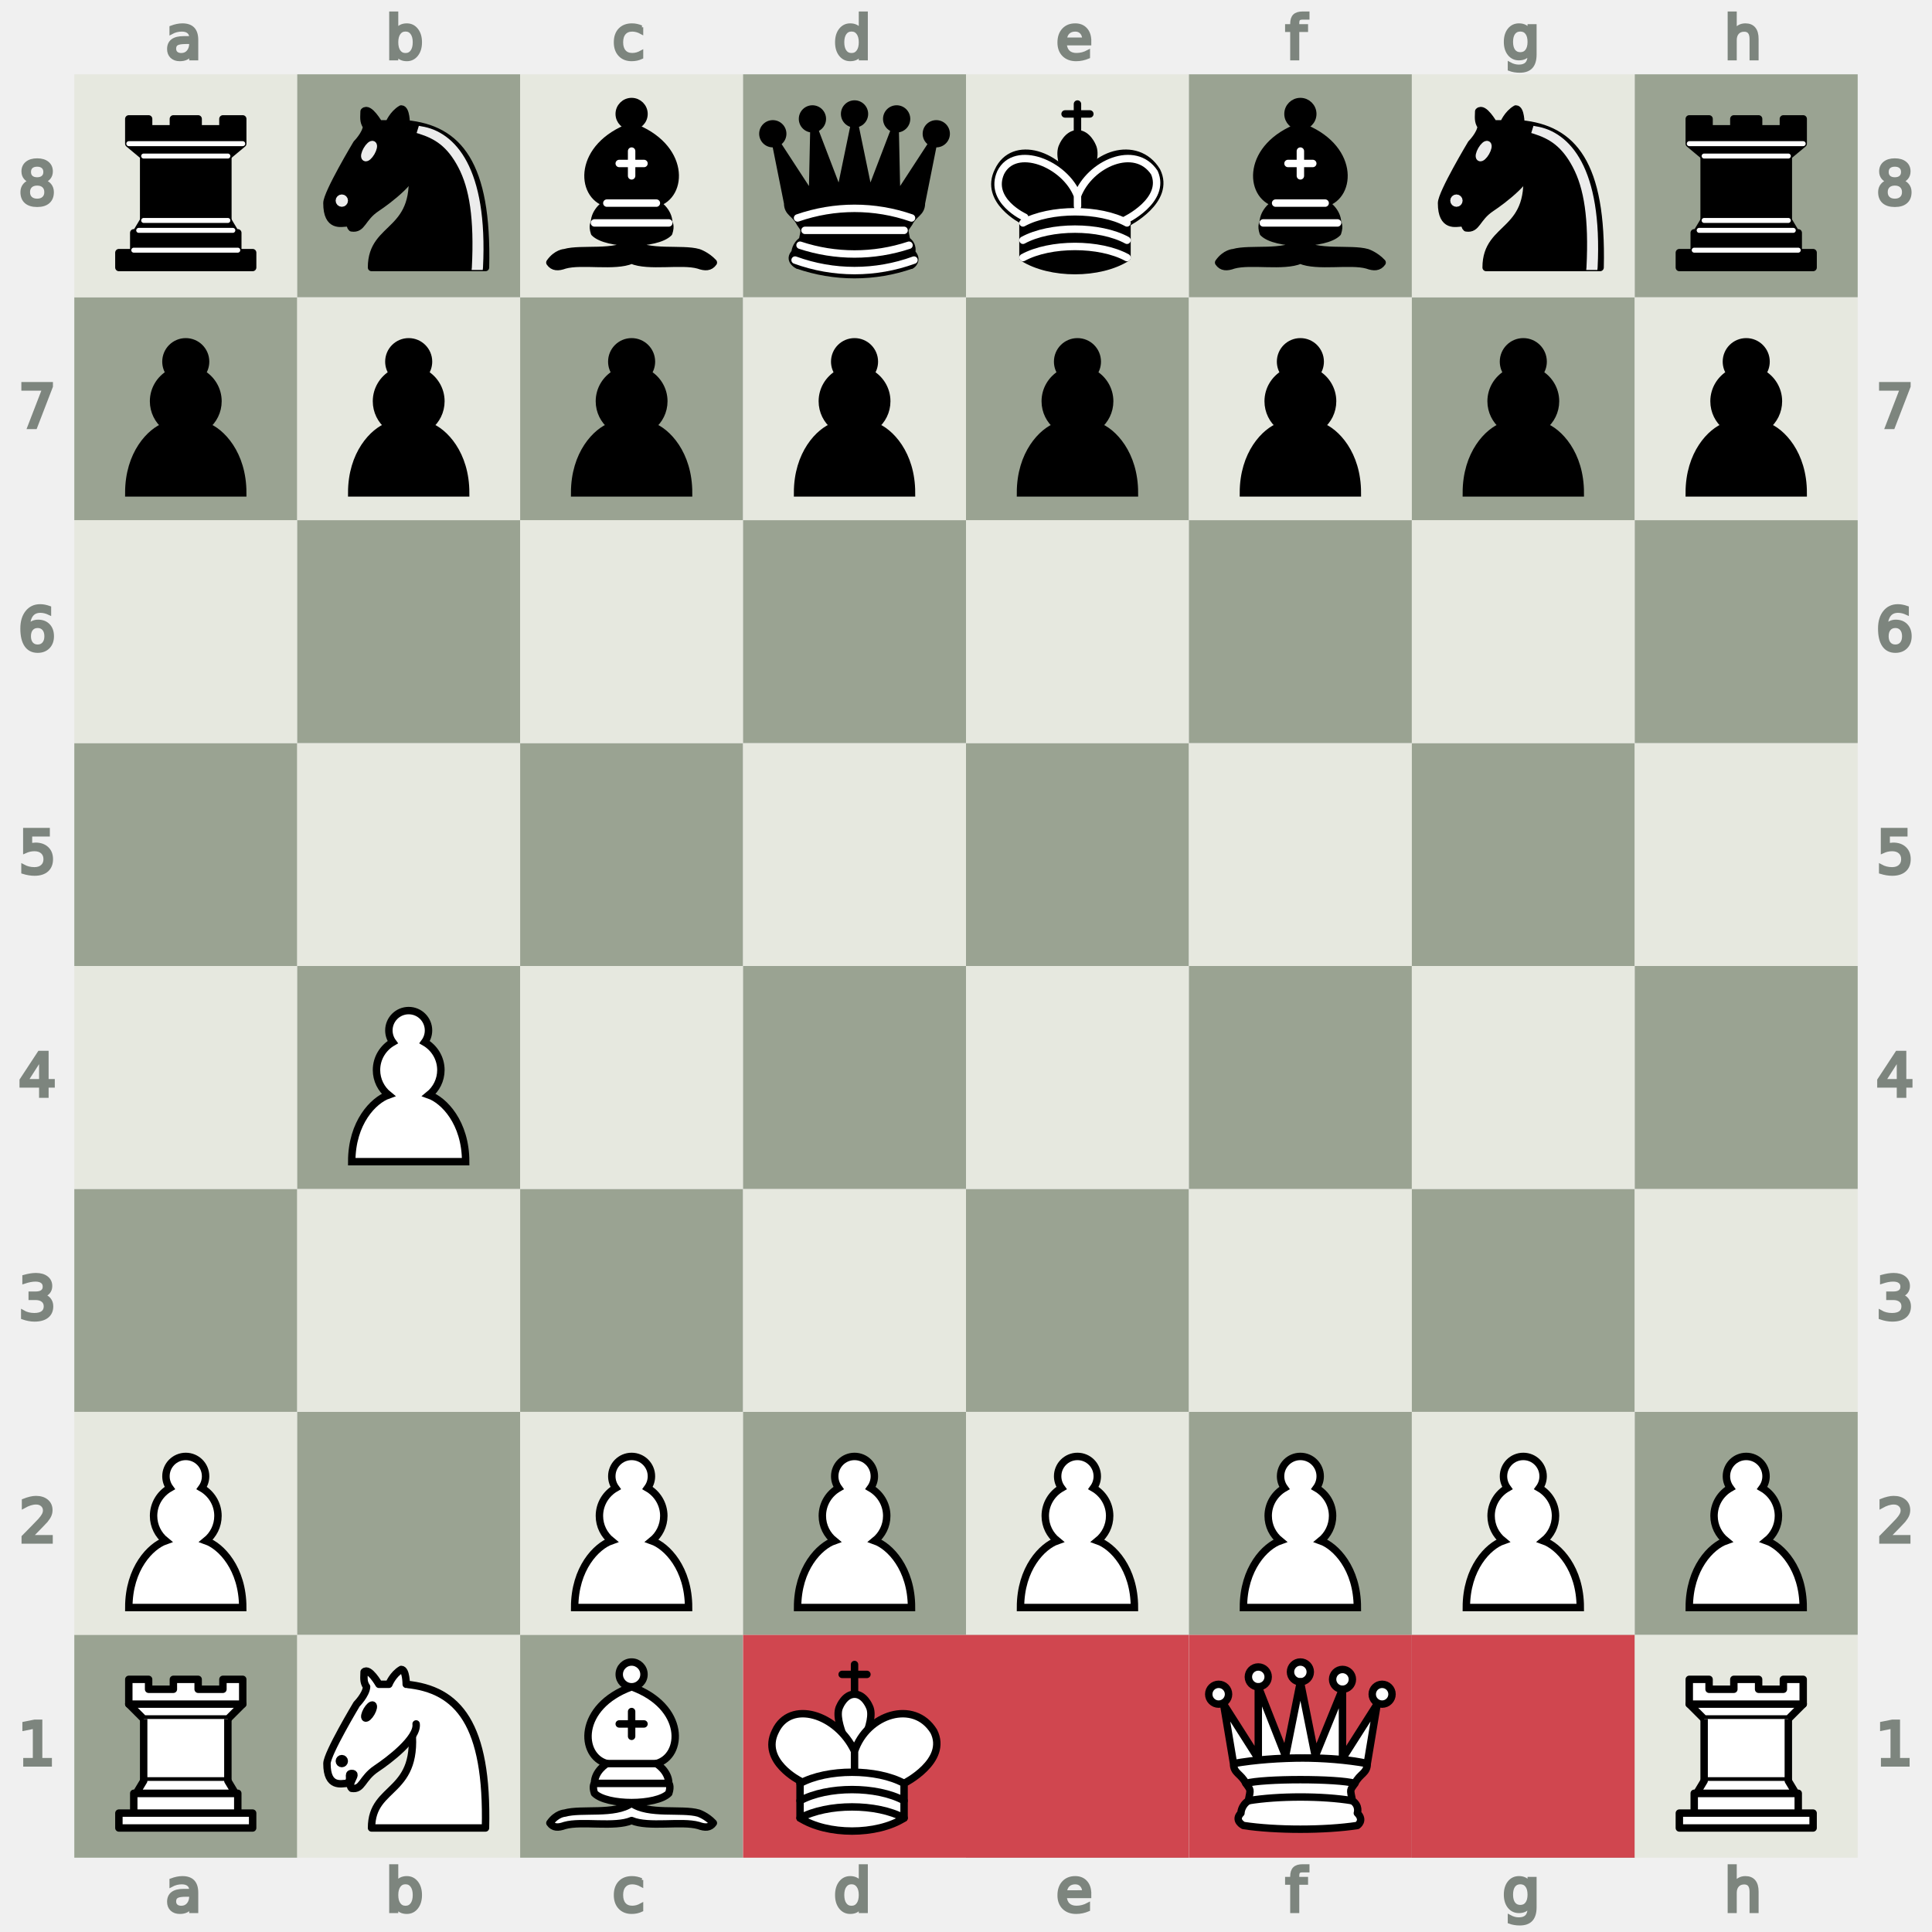
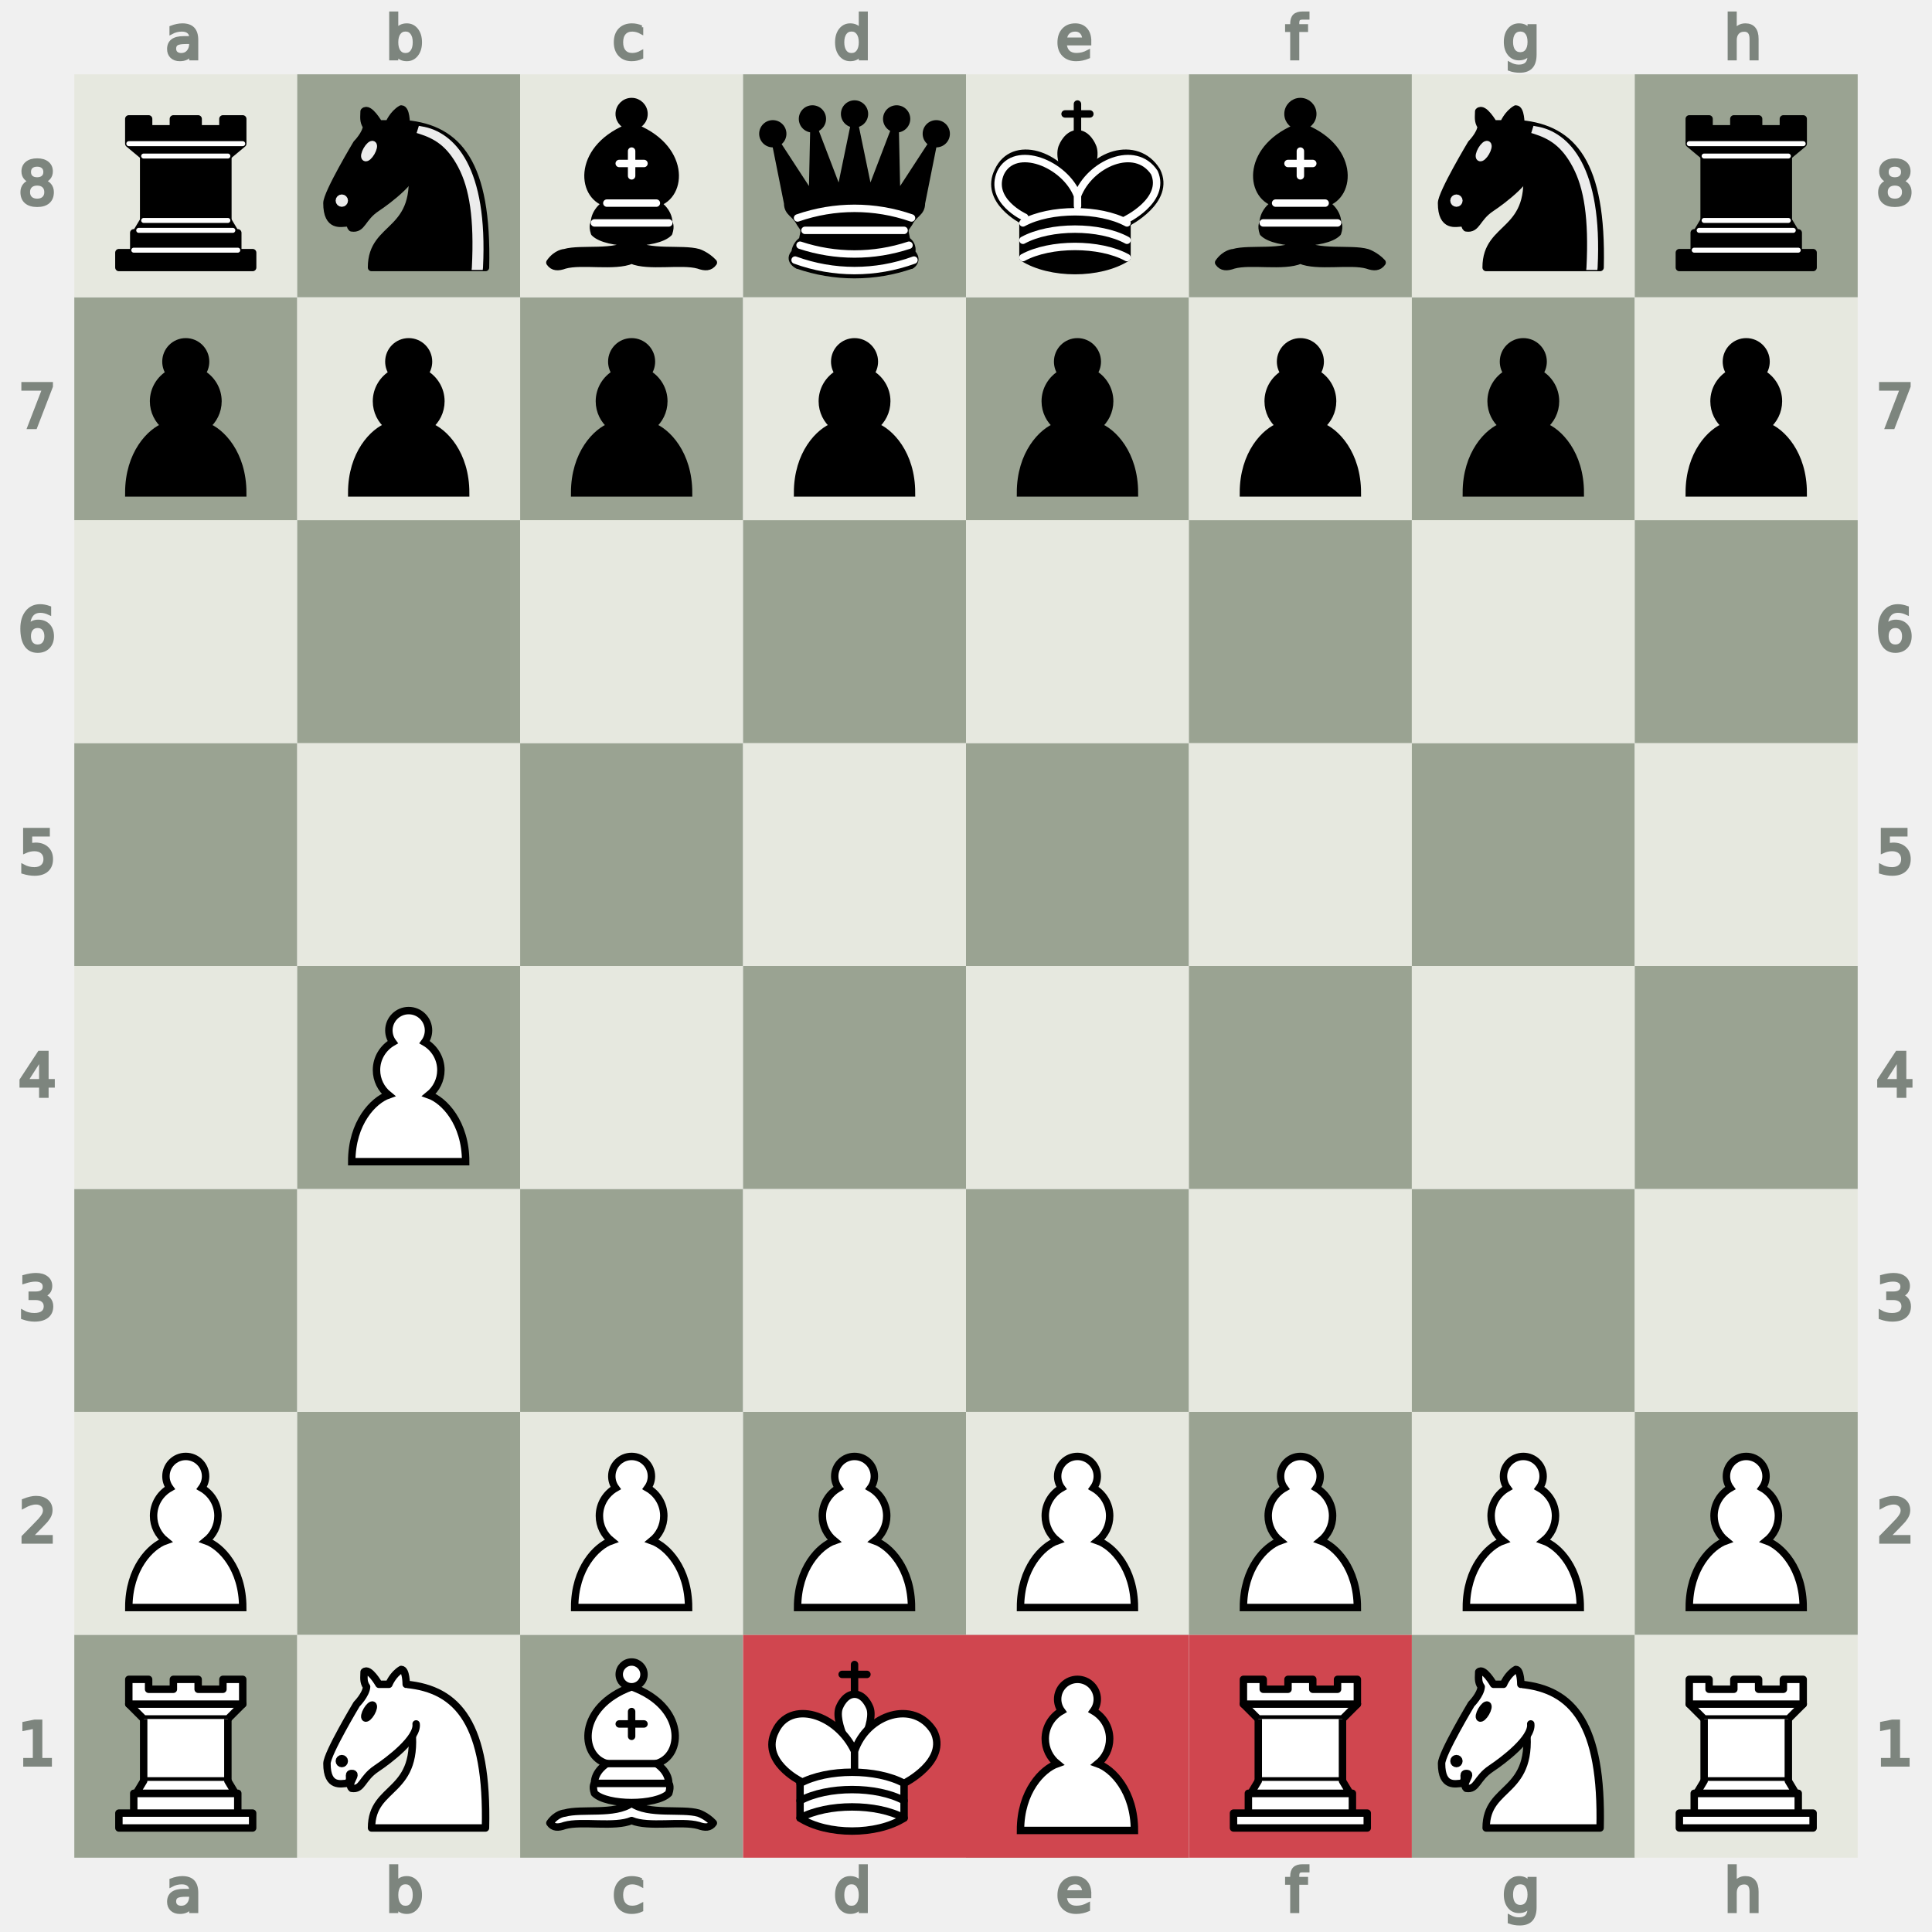
<svg xmlns="http://www.w3.org/2000/svg" xmlns:xlink="http://www.w3.org/1999/xlink" viewBox="0 0 390 390" width="360" height="360">
  <defs>
    <g id="white-pawn" class="white pawn">
      <path d="M22.5 9c-2.21 0-4 1.79-4 4 0 .89.29 1.71.78 2.38C17.33 16.5 16 18.59 16 21c0 2.03.94 3.84 2.41 5.03-3 1.06-7.41 5.55-7.41 13.47h23c0-7.92-4.41-12.41-7.41-13.47 1.47-1.19 2.41-3 2.41-5.03 0-2.41-1.33-4.5-3.28-5.62.49-.67.78-1.49.78-2.38 0-2.21-1.79-4-4-4z" fill="#fff" stroke="#000" stroke-width="1.5" stroke-linecap="round" />
    </g>
    <g id="white-knight" class="white knight" fill="none" fill-rule="evenodd" stroke="#000" stroke-width="1.5" stroke-linecap="round" stroke-linejoin="round">
      <path d="M 22,10 C 32.5,11 38.5,18 38,39 L 15,39 C 15,30 25,32.5 23,18" style="fill:#ffffff; stroke:#000000;" />
      <path d="M 24,18 C 24.38,20.91 18.45,25.37 16,27 C 13,29 13.18,31.34 11,31 C 9.958,30.06 12.41,27.96 11,28 C 10,28 11.19,29.23 10,30 C 9,30 5.997,31 6,26 C 6,24 12,14 12,14 C 12,14 13.89,12.1 14,10.5 C 13.27,9.506 13.5,8.5 13.5,7.5 C 14.5,6.5 16.5,10 16.5,10 L 18.5,10 C 18.5,10 19.28,8.008 21,7 C 22,7 22,10 22,10" style="fill:#ffffff; stroke:#000000;" />
      <path d="M 9.5 25.5 A 0.5 0.5 0 1 1 8.5,25.5 A 0.5 0.5 0 1 1 9.5 25.5 z" style="fill:#000000; stroke:#000000;" />
      <path d="M 15 15.5 A 0.5 1.5 0 1 1 14,15.5 A 0.5 1.5 0 1 1 15 15.5 z" transform="matrix(0.866,0.5,-0.5,0.866,9.693,-5.173)" style="fill:#000000; stroke:#000000;" />
    </g>
    <g id="white-bishop" class="white bishop" fill="none" fill-rule="evenodd" stroke="#000" stroke-width="1.5" stroke-linecap="round" stroke-linejoin="round">
      <g fill="#fff" stroke-linecap="butt">
        <path d="M9 36c3.39-.97 10.11.43 13.5-2 3.39 2.43 10.11 1.03 13.5 2 0 0 1.65.54 3 2-.68.97-1.65.99-3 .5-3.39-.97-10.11.46-13.5-1-3.39 1.46-10.11.03-13.5 1-1.354.49-2.323.47-3-.5 1.354-1.94 3-2 3-2zM15 32c2.5 2.5 12.5 2.5 15 0 .5-1.5 0-2 0-2 0-2.5-2.5-4-2.5-4 5.5-1.5 6-11.5-5-15.5-11 4-10.5 14-5 15.5 0 0-2.5 1.5-2.5 4 0 0-.5.5 0 2zM25 8a2.5 2.5 0 1 1-5 0 2.5 2.5 0 1 1 5 0z" />
      </g>
      <path d="M17.5 26h10M15 30h15m-7.5-14.5v5M20 18h5" stroke-linejoin="miter" />
    </g>
    <g id="white-rook" class="white rook" fill="#fff" fill-rule="evenodd" stroke="#000" stroke-width="1.5" stroke-linecap="round" stroke-linejoin="round">
      <path d="M9 39h27v-3H9v3zM12 36v-4h21v4H12zM11 14V9h4v2h5V9h5v2h5V9h4v5" stroke-linecap="butt" />
      <path d="M34 14l-3 3H14l-3-3" />
      <path d="M31 17v12.5H14V17" stroke-linecap="butt" stroke-linejoin="miter" />
      <path d="M31 29.5l1.5 2.5h-20l1.5-2.5" />
      <path d="M11 14h23" fill="none" stroke-linejoin="miter" />
-     </g>
-     <g id="white-queen" class="white queen" fill="#fff" fill-rule="evenodd" stroke="#000" stroke-width="1.5" stroke-linecap="round" stroke-linejoin="round">
-       <path d="M8 12a2 2 0 1 1-4 0 2 2 0 1 1 4 0zM24.5 7.5a2 2 0 1 1-4 0 2 2 0 1 1 4 0zM41 12a2 2 0 1 1-4 0 2 2 0 1 1 4 0zM16 8.5a2 2 0 1 1-4 0 2 2 0 1 1 4 0zM33 9a2 2 0 1 1-4 0 2 2 0 1 1 4 0z" />
-       <path d="M9 26c8.5-1.5 21-1.5 27 0l2-12-7 11V11l-5.5 13.5-3-15-3 15-5.5-14V25L7 14l2 12zM9 26c0 2 1.5 2 2.5 4 1 1.5 1 1 .5 3.5-1.5 1-1.5 2.5-1.5 2.5-1.5 1.5.5 2.5.5 2.5 6.5 1 16.5 1 23 0 0 0 1.5-1 0-2.5 0 0 .5-1.5-1-2.5-.5-2.5-.5-2 .5-3.5 1-2 2.5-2 2.5-4-8.5-1.5-18.5-1.5-27 0z" stroke-linecap="butt" />
-       <path d="M11.5 30c3.5-1 18.5-1 22 0M12 33.5c6-1 15-1 21 0" fill="none" />
    </g>
    <g id="white-king" class="white king" fill="none" fill-rule="evenodd" stroke="#000" stroke-width="1.5" stroke-linecap="round" stroke-linejoin="round">
      <path d="M22.5 11.63V6M20 8h5" stroke-linejoin="miter" />
      <path d="M22.5 25s4.5-7.5 3-10.5c0 0-1-2.5-3-2.5s-3 2.5-3 2.5c-1.5 3 3 10.5 3 10.5" fill="#fff" stroke-linecap="butt" stroke-linejoin="miter" />
      <path d="M11.5 37c5.5 3.5 15.5 3.5 21 0v-7s9-4.5 6-10.5c-4-6.5-13.5-3.5-16 4V27v-3.5c-3.5-7.5-13-10.5-16-4-3 6 5 10 5 10V37z" fill="#fff" />
      <path d="M11.5 30c5.5-3 15.5-3 21 0m-21 3.5c5.5-3 15.5-3 21 0m-21 3.5c5.5-3 15.5-3 21 0" />
    </g>
    <g id="black-pawn" class="black pawn">
      <path d="M22.5 9c-2.21 0-4 1.79-4 4 0 .89.29 1.71.78 2.38C17.33 16.5 16 18.59 16 21c0 2.03.94 3.84 2.41 5.03-3 1.06-7.41 5.55-7.41 13.47h23c0-7.92-4.41-12.41-7.41-13.47 1.47-1.19 2.41-3 2.41-5.03 0-2.41-1.33-4.5-3.28-5.62.49-.67.78-1.49.78-2.38 0-2.21-1.79-4-4-4z" fill="#000" stroke="#000" stroke-width="1.5" stroke-linecap="round" />
    </g>
    <g id="black-knight" class="black knight" fill="none" fill-rule="evenodd" stroke="#000" stroke-width="1.5" stroke-linecap="round" stroke-linejoin="round">
      <path d="M 22,10 C 32.5,11 38.5,18 38,39 L 15,39 C 15,30 25,32.5 23,18" style="fill:#000000; stroke:#000000;" />
      <path d="M 24,18 C 24.38,20.91 18.45,25.37 16,27 C 13,29 13.18,31.34 11,31 C 9.958,30.06 12.41,27.96 11,28 C 10,28 11.19,29.23 10,30 C 9,30 5.997,31 6,26 C 6,24 12,14 12,14 C 12,14 13.89,12.1 14,10.5 C 13.27,9.506 13.5,8.5 13.5,7.5 C 14.5,6.5 16.5,10 16.5,10 L 18.5,10 C 18.5,10 19.28,8.008 21,7 C 22,7 22,10 22,10" style="fill:#000000; stroke:#000000;" />
      <path d="M 9.5 25.5 A 0.5 0.5 0 1 1 8.5,25.5 A 0.5 0.5 0 1 1 9.5 25.5 z" style="fill:#ececec; stroke:#ececec;" />
      <path d="M 15 15.5 A 0.5 1.5 0 1 1 14,15.5 A 0.5 1.5 0 1 1 15 15.5 z" transform="matrix(0.866,0.5,-0.5,0.866,9.693,-5.173)" style="fill:#ececec; stroke:#ececec;" />
      <path d="M 24.55,10.4 L 24.1,11.85 L 24.6,12 C 27.75,13 30.25,14.49 32.5,18.75 C 34.75,23.01 35.75,29.06 35.25,39 L 35.2,39.5 L 37.45,39.5 L 37.5,39 C 38,28.94 36.62,22.15 34.25,17.66 C 31.88,13.17 28.46,11.02 25.06,10.5 L 24.55,10.4 z " style="fill:#ececec; stroke:none;" />
    </g>
    <g id="black-bishop" class="black bishop" fill="none" fill-rule="evenodd" stroke="#000" stroke-width="1.5" stroke-linecap="round" stroke-linejoin="round">
      <path d="M9 36c3.39-.97 10.11.43 13.5-2 3.39 2.43 10.11 1.03 13.5 2 0 0 1.65.54 3 2-.68.97-1.65.99-3 .5-3.39-.97-10.11.46-13.5-1-3.39 1.46-10.11.03-13.5 1-1.354.49-2.323.47-3-.5 1.354-1.94 3-2 3-2zm6-4c2.5 2.5 12.5 2.5 15 0 .5-1.5 0-2 0-2 0-2.5-2.5-4-2.5-4 5.5-1.5 6-11.5-5-15.5-11 4-10.5 14-5 15.5 0 0-2.5 1.5-2.5 4 0 0-.5.5 0 2zM25 8a2.5 2.5 0 1 1-5 0 2.5 2.5 0 1 1 5 0z" fill="#000" stroke-linecap="butt" />
      <path d="M17.5 26h10M15 30h15m-7.5-14.5v5M20 18h5" stroke="#fff" stroke-linejoin="miter" />
    </g>
    <g id="black-rook" class="black rook" fill="#000" fill-rule="evenodd" stroke="#000" stroke-width="1.5" stroke-linecap="round" stroke-linejoin="round">
      <path d="M9 39h27v-3H9v3zM12.5 32l1.5-2.5h17l1.5 2.5h-20zM12 36v-4h21v4H12z" stroke-linecap="butt" />
      <path d="M14 29.5v-13h17v13H14z" stroke-linecap="butt" stroke-linejoin="miter" />
      <path d="M14 16.5L11 14h23l-3 2.5H14zM11 14V9h4v2h5V9h5v2h5V9h4v5H11z" stroke-linecap="butt" />
      <path d="M12 35.5h21M13 31.5h19M14 29.5h17M14 16.5h17M11 14h23" fill="none" stroke="#fff" stroke-width="1" stroke-linejoin="miter" />
    </g>
    <g id="black-queen" class="black queen" fill="#000" fill-rule="evenodd" stroke="#000" stroke-width="1.5" stroke-linecap="round" stroke-linejoin="round">
      <g fill="#000" stroke="none">
        <circle cx="6" cy="12" r="2.75" />
        <circle cx="14" cy="9" r="2.75" />
        <circle cx="22.5" cy="8" r="2.75" />
        <circle cx="31" cy="9" r="2.75" />
        <circle cx="39" cy="12" r="2.75" />
      </g>
      <path d="M9 26c8.5-1.5 21-1.5 27 0l2.5-12.5L31 25l-.3-14.1-5.2 13.6-3-14.5-3 14.5-5.2-13.6L14 25 6.5 13.5 9 26zM9 26c0 2 1.5 2 2.5 4 1 1.5 1 1 .5 3.5-1.5 1-1.5 2.5-1.5 2.5-1.5 1.5.5 2.5.5 2.5 6.5 1 16.5 1 23 0 0 0 1.5-1 0-2.5 0 0 .5-1.5-1-2.5-.5-2.5-.5-2 .5-3.5 1-2 2.5-2 2.5-4-8.5-1.5-18.5-1.5-27 0z" stroke-linecap="butt" />
      <path d="M11 38.5a35 35 1 0 0 23 0" fill="none" stroke-linecap="butt" />
      <path d="M11 29a35 35 1 0 1 23 0M12.5 31.5h20M11.5 34.5a35 35 1 0 0 22 0M10.5 37.5a35 35 1 0 0 24 0" fill="none" stroke="#fff" />
    </g>
    <g id="black-king" class="black king" fill="none" fill-rule="evenodd" stroke="#000" stroke-width="1.5" stroke-linecap="round" stroke-linejoin="round">
      <path d="M22.5 11.63V6" stroke-linejoin="miter" />
      <path d="M22.5 25s4.5-7.5 3-10.5c0 0-1-2.5-3-2.5s-3 2.5-3 2.5c-1.5 3 3 10.5 3 10.5" fill="#000" stroke-linecap="butt" stroke-linejoin="miter" />
      <path d="M11.5 37c5.5 3.5 15.5 3.5 21 0v-7s9-4.5 6-10.5c-4-6.5-13.5-3.5-16 4V27v-3.5c-3.5-7.5-13-10.5-16-4-3 6 5 10 5 10V37z" fill="#000" />
      <path d="M20 8h5" stroke-linejoin="miter" />
      <path d="M32 29.5s8.5-4 6.03-9.65C34.15 14 25 18 22.5 24.5l.01 2.1-.01-2.1C20 18 9.906 14 6.997 19.85c-2.497 5.65 4.853 9 4.853 9M11.5 30c5.5-3 15.5-3 21 0m-21 3.5c5.5-3 15.5-3 21 0m-21 3.5c5.5-3 15.5-3 21 0" stroke="#fff" />
    </g>
  </defs>
  <rect x="7.5" y="7.5" width="375" height="375" fill="none" stroke="none" stroke-width="15" />
  <g transform="translate(20, 1) scale(0.75, 0.75)" fill="#7d857e" stroke="#7d857e">
    <path d="M23.328 10.016q-1.742 0-2.414.398-.672.398-.672 1.36 0 .765.5 1.218.508.445 1.375.445 1.196 0 1.914-.843.727-.852.727-2.258v-.32zm2.867-.594v4.992h-1.437v-1.328q-.492.797-1.227 1.18-.734.375-1.797.375-1.343 0-2.14-.75-.79-.758-.79-2.024 0-1.476.985-2.226.992-.75 2.953-.75h2.016V8.75q0-.992-.656-1.531-.649-.547-1.829-.547-.75 0-1.46.18-.711.18-1.368.539V6.062q.79-.304 1.532-.453.742-.156 1.445-.156 1.898 0 2.836.984.937.985.937 2.985z" />
  </g>
  <g transform="translate(20, 375) scale(0.75, 0.75)" fill="#7d857e" stroke="#7d857e">
    <path d="M23.328 10.016q-1.742 0-2.414.398-.672.398-.672 1.36 0 .765.5 1.218.508.445 1.375.445 1.196 0 1.914-.843.727-.852.727-2.258v-.32zm2.867-.594v4.992h-1.437v-1.328q-.492.797-1.227 1.18-.734.375-1.797.375-1.343 0-2.14-.75-.79-.758-.79-2.024 0-1.476.985-2.226.992-.75 2.953-.75h2.016V8.75q0-.992-.656-1.531-.649-.547-1.829-.547-.75 0-1.46.18-.711.18-1.368.539V6.062q.79-.304 1.532-.453.742-.156 1.445-.156 1.898 0 2.836.984.937.985.937 2.985z" />
  </g>
  <g transform="translate(65, 1) scale(0.75, 0.75)" fill="#7d857e" stroke="#7d857e">
    <path d="M24.922 10.047q0-1.586-.656-2.485-.649-.906-1.79-.906-1.14 0-1.796.906-.649.899-.649 2.485 0 1.586.649 2.492.656.898 1.797.898 1.14 0 1.789-.898.656-.906.656-2.492zm-4.89-3.055q.452-.781 1.14-1.156.695-.383 1.656-.383 1.594 0 2.586 1.266 1 1.265 1 3.328 0 2.062-1 3.328-.992 1.266-2.586 1.266-.96 0-1.656-.375-.688-.383-1.14-1.164v1.312h-1.446V2.258h1.445z" />
  </g>
  <g transform="translate(65, 375) scale(0.75, 0.75)" fill="#7d857e" stroke="#7d857e">
    <path d="M24.922 10.047q0-1.586-.656-2.485-.649-.906-1.79-.906-1.14 0-1.796.906-.649.899-.649 2.485 0 1.586.649 2.492.656.898 1.797.898 1.14 0 1.789-.898.656-.906.656-2.492zm-4.89-3.055q.452-.781 1.14-1.156.695-.383 1.656-.383 1.594 0 2.586 1.266 1 1.265 1 3.328 0 2.062-1 3.328-.992 1.266-2.586 1.266-.96 0-1.656-.375-.688-.383-1.14-1.164v1.312h-1.446V2.258h1.445z" />
  </g>
  <g transform="translate(110, 1) scale(0.75, 0.75)" fill="#7d857e" stroke="#7d857e">
    <path d="M25.96 6v1.344q-.608-.336-1.226-.5-.609-.172-1.234-.172-1.398 0-2.172.89-.773.883-.773 2.485 0 1.601.773 2.492.774.883 2.172.883.625 0 1.234-.164.618-.172 1.227-.508v1.328q-.602.281-1.25.422-.64.14-1.367.14-1.977 0-3.14-1.242-1.165-1.242-1.165-3.351 0-2.14 1.172-3.367 1.18-1.227 3.227-1.227.664 0 1.296.14.633.134 1.227.407z" />
  </g>
  <g transform="translate(110, 375) scale(0.75, 0.75)" fill="#7d857e" stroke="#7d857e">
    <path d="M25.96 6v1.344q-.608-.336-1.226-.5-.609-.172-1.234-.172-1.398 0-2.172.89-.773.883-.773 2.485 0 1.601.773 2.492.774.883 2.172.883.625 0 1.234-.164.618-.172 1.227-.508v1.328q-.602.281-1.25.422-.64.14-1.367.14-1.977 0-3.14-1.242-1.165-1.242-1.165-3.351 0-2.14 1.172-3.367 1.18-1.227 3.227-1.227.664 0 1.296.14.633.134 1.227.407z" />
  </g>
  <g transform="translate(155, 1) scale(0.75, 0.75)" fill="#7d857e" stroke="#7d857e">
    <path d="M24.973 6.992V2.258h1.437v12.156h-1.437v-1.312q-.453.78-1.149 1.164-.687.375-1.656.375-1.586 0-2.586-1.266-.992-1.266-.992-3.328 0-2.063.992-3.328 1-1.266 2.586-1.266.969 0 1.656.383.696.375 1.149 1.156zm-4.899 3.055q0 1.586.649 2.492.656.898 1.797.898 1.14 0 1.796-.898.657-.906.657-2.492 0-1.586-.657-2.485-.656-.906-1.796-.906-1.141 0-1.797.906-.649.899-.649 2.485z" />
  </g>
  <g transform="translate(155, 375) scale(0.75, 0.75)" fill="#7d857e" stroke="#7d857e">
    <path d="M24.973 6.992V2.258h1.437v12.156h-1.437v-1.312q-.453.78-1.149 1.164-.687.375-1.656.375-1.586 0-2.586-1.266-.992-1.266-.992-3.328 0-2.063.992-3.328 1-1.266 2.586-1.266.969 0 1.656.383.696.375 1.149 1.156zm-4.899 3.055q0 1.586.649 2.492.656.898 1.797.898 1.14 0 1.796-.898.657-.906.657-2.492 0-1.586-.657-2.485-.656-.906-1.796-.906-1.141 0-1.797.906-.649.899-.649 2.485z" />
  </g>
  <g transform="translate(200, 1) scale(0.75, 0.75)" fill="#7d857e" stroke="#7d857e">
    <path d="M26.555 9.68v.703h-6.61q.094 1.484.89 2.265.806.774 2.235.774.828 0 1.602-.203.781-.203 1.547-.61v1.36q-.774.328-1.586.5-.813.172-1.649.172-2.093 0-3.32-1.22-1.219-1.218-1.219-3.296 0-2.148 1.157-3.406 1.164-1.266 3.132-1.266 1.766 0 2.79 1.14 1.03 1.134 1.03 3.087zm-1.438-.422q-.015-1.18-.664-1.883-.64-.703-1.703-.703-1.203 0-1.93.68-.718.68-.828 1.914z" />
  </g>
  <g transform="translate(200, 375) scale(0.75, 0.75)" fill="#7d857e" stroke="#7d857e">
    <path d="M26.555 9.68v.703h-6.61q.094 1.484.89 2.265.806.774 2.235.774.828 0 1.602-.203.781-.203 1.547-.61v1.36q-.774.328-1.586.5-.813.172-1.649.172-2.093 0-3.32-1.22-1.219-1.218-1.219-3.296 0-2.148 1.157-3.406 1.164-1.266 3.132-1.266 1.766 0 2.79 1.14 1.03 1.134 1.03 3.087zm-1.438-.422q-.015-1.18-.664-1.883-.64-.703-1.703-.703-1.203 0-1.93.68-.718.68-.828 1.914z" />
  </g>
  <g transform="translate(245, 1) scale(0.75, 0.75)" fill="#7d857e" stroke="#7d857e">
    <path d="M25.285 2.258v1.195H23.91q-.773 0-1.078.313-.297.312-.297 1.125v.773h2.367v1.117h-2.367v7.633H21.09V6.781h-1.375V5.664h1.375v-.61q0-1.46.68-2.124.68-.672 2.156-.672z" />
  </g>
  <g transform="translate(245, 375) scale(0.75, 0.75)" fill="#7d857e" stroke="#7d857e">
    <path d="M25.285 2.258v1.195H23.91q-.773 0-1.078.313-.297.312-.297 1.125v.773h2.367v1.117h-2.367v7.633H21.09V6.781h-1.375V5.664h1.375v-.61q0-1.46.68-2.124.68-.672 2.156-.672z" />
  </g>
  <g transform="translate(290, 1) scale(0.75, 0.75)" fill="#7d857e" stroke="#7d857e">
    <path d="M24.973 9.937q0-1.562-.649-2.421-.64-.86-1.804-.86-1.157 0-1.805.86-.64.859-.64 2.421 0 1.555.64 2.415.648.859 1.805.859 1.164 0 1.804-.86.649-.859.649-2.414zm1.437 3.391q0 2.234-.992 3.32-.992 1.094-3.04 1.094-.757 0-1.429-.117-.672-.11-1.304-.344v-1.398q.632.344 1.25.508.617.164 1.257.164 1.414 0 2.118-.743.703-.734.703-2.226v-.711q-.446.773-1.141 1.156-.695.383-1.664.383-1.61 0-2.594-1.227-.984-1.226-.984-3.25 0-2.03.984-3.257.985-1.227 2.594-1.227.969 0 1.664.383t1.14 1.156V5.664h1.438z" />
  </g>
  <g transform="translate(290, 375) scale(0.75, 0.75)" fill="#7d857e" stroke="#7d857e">
    <path d="M24.973 9.937q0-1.562-.649-2.421-.64-.86-1.804-.86-1.157 0-1.805.86-.64.859-.64 2.421 0 1.555.64 2.415.648.859 1.805.859 1.164 0 1.804-.86.649-.859.649-2.414zm1.437 3.391q0 2.234-.992 3.32-.992 1.094-3.04 1.094-.757 0-1.429-.117-.672-.11-1.304-.344v-1.398q.632.344 1.25.508.617.164 1.257.164 1.414 0 2.118-.743.703-.734.703-2.226v-.711q-.446.773-1.141 1.156-.695.383-1.664.383-1.61 0-2.594-1.227-.984-1.226-.984-3.25 0-2.03.984-3.257.985-1.227 2.594-1.227.969 0 1.664.383t1.14 1.156V5.664h1.438z" />
  </g>
  <g transform="translate(335, 1) scale(0.75, 0.75)" fill="#7d857e" stroke="#7d857e">
    <path d="M26.164 9.133v5.281h-1.437V9.18q0-1.243-.485-1.86-.484-.617-1.453-.617-1.164 0-1.836.742-.672.742-.672 2.024v4.945h-1.445V2.258h1.445v4.765q.516-.789 1.211-1.18.703-.39 1.617-.39 1.508 0 2.282.938.773.93.773 2.742z" />
  </g>
  <g transform="translate(335, 375) scale(0.75, 0.75)" fill="#7d857e" stroke="#7d857e">
    <path d="M26.164 9.133v5.281h-1.437V9.18q0-1.243-.485-1.86-.484-.617-1.453-.617-1.164 0-1.836.742-.672.742-.672 2.024v4.945h-1.445V2.258h1.445v4.765q.516-.789 1.211-1.18.703-.39 1.617-.39 1.508 0 2.282.938.773.93.773 2.742z" />
  </g>
  <g transform="translate(0, 335) scale(0.75, 0.75)" fill="#7d857e" stroke="#7d857e">
    <path d="M6.754 26.996h2.578v-8.898l-2.805.562v-1.437l2.79-.563h1.578v10.336h2.578v1.328h-6.72z" />
  </g>
  <g transform="translate(375, 335) scale(0.75, 0.75)" fill="#7d857e" stroke="#7d857e">
    <path d="M6.754 26.996h2.578v-8.898l-2.805.562v-1.437l2.79-.563h1.578v10.336h2.578v1.328h-6.72z" />
  </g>
  <g transform="translate(0, 290) scale(0.75, 0.75)" fill="#7d857e" stroke="#7d857e">
    <path d="M8.195 26.996h5.508v1.328H6.297v-1.328q.898-.93 2.445-2.492 1.555-1.57 1.953-2.024.758-.851 1.055-1.437.305-.594.305-1.164 0-.93-.657-1.516-.648-.586-1.695-.586-.742 0-1.57.258-.82.258-1.758.781v-1.593q.953-.383 1.781-.578.828-.196 1.516-.196 1.812 0 2.89.906 1.079.907 1.079 2.422 0 .72-.274 1.368-.265.64-.976 1.515-.196.227-1.243 1.313-1.046 1.078-2.953 3.023z" />
  </g>
  <g transform="translate(375, 290) scale(0.75, 0.75)" fill="#7d857e" stroke="#7d857e">
    <path d="M8.195 26.996h5.508v1.328H6.297v-1.328q.898-.93 2.445-2.492 1.555-1.57 1.953-2.024.758-.851 1.055-1.437.305-.594.305-1.164 0-.93-.657-1.516-.648-.586-1.695-.586-.742 0-1.57.258-.82.258-1.758.781v-1.593q.953-.383 1.781-.578.828-.196 1.516-.196 1.812 0 2.89.906 1.079.907 1.079 2.422 0 .72-.274 1.368-.265.64-.976 1.515-.196.227-1.243 1.313-1.046 1.078-2.953 3.023z" />
  </g>
  <g transform="translate(0, 245) scale(0.75, 0.75)" fill="#7d857e" stroke="#7d857e">
    <path d="M11.434 22.035q1.132.242 1.765 1.008.64.766.64 1.89 0 1.727-1.187 2.672-1.187.946-3.375.946-.734 0-1.515-.149-.774-.14-1.602-.43V26.45q.656.383 1.438.578.78.196 1.632.196 1.485 0 2.258-.586.782-.586.782-1.703 0-1.032-.727-1.61-.719-.586-2.008-.586h-1.36v-1.297h1.423q1.164 0 1.78-.46.618-.47.618-1.344 0-.899-.64-1.375-.633-.485-1.82-.485-.65 0-1.391.141-.743.14-1.633.437V16.95q.898-.25 1.68-.375.788-.125 1.484-.125 1.797 0 2.844.82 1.046.813 1.046 2.204 0 .968-.554 1.64-.555.664-1.578.922z" />
  </g>
  <g transform="translate(375, 245) scale(0.75, 0.75)" fill="#7d857e" stroke="#7d857e">
    <path d="M11.434 22.035q1.132.242 1.765 1.008.64.766.64 1.89 0 1.727-1.187 2.672-1.187.946-3.375.946-.734 0-1.515-.149-.774-.14-1.602-.43V26.45q.656.383 1.438.578.78.196 1.632.196 1.485 0 2.258-.586.782-.586.782-1.703 0-1.032-.727-1.61-.719-.586-2.008-.586h-1.36v-1.297h1.423q1.164 0 1.78-.46.618-.47.618-1.344 0-.899-.64-1.375-.633-.485-1.82-.485-.65 0-1.391.141-.743.14-1.633.437V16.95q.898-.25 1.68-.375.788-.125 1.484-.125 1.797 0 2.844.82 1.046.813 1.046 2.204 0 .968-.554 1.64-.555.664-1.578.922z" />
  </g>
  <g transform="translate(0, 200) scale(0.75, 0.75)" fill="#7d857e" stroke="#7d857e">
    <path d="M11.016 18.035L7.03 24.262h3.985zm-.414-1.375h1.984v7.602h1.664v1.312h-1.664v2.75h-1.57v-2.75H5.75v-1.523z" />
  </g>
  <g transform="translate(375, 200) scale(0.75, 0.75)" fill="#7d857e" stroke="#7d857e">
    <path d="M11.016 18.035L7.03 24.262h3.985zm-.414-1.375h1.984v7.602h1.664v1.312h-1.664v2.75h-1.57v-2.75H5.75v-1.523z" />
  </g>
  <g transform="translate(0, 155) scale(0.75, 0.75)" fill="#7d857e" stroke="#7d857e">
    <path d="M6.719 16.66h6.195v1.328h-4.75v2.86q.344-.118.688-.172.343-.063.687-.063 1.953 0 3.094 1.07 1.14 1.07 1.14 2.899 0 1.883-1.171 2.93-1.172 1.039-3.305 1.039-.735 0-1.5-.125-.758-.125-1.57-.375v-1.586q.703.383 1.453.57.75.188 1.586.188 1.351 0 2.14-.711.79-.711.79-1.93 0-1.219-.79-1.93-.789-.71-2.14-.71-.633 0-1.266.14-.625.14-1.281.438z" />
  </g>
  <g transform="translate(375, 155) scale(0.75, 0.75)" fill="#7d857e" stroke="#7d857e">
    <path d="M6.719 16.66h6.195v1.328h-4.75v2.86q.344-.118.688-.172.343-.063.687-.063 1.953 0 3.094 1.07 1.14 1.07 1.14 2.899 0 1.883-1.171 2.93-1.172 1.039-3.305 1.039-.735 0-1.5-.125-.758-.125-1.57-.375v-1.586q.703.383 1.453.57.75.188 1.586.188 1.351 0 2.14-.711.79-.711.79-1.93 0-1.219-.79-1.93-.789-.71-2.14-.71-.633 0-1.266.14-.625.14-1.281.438z" />
  </g>
  <g transform="translate(0, 110) scale(0.75, 0.75)" fill="#7d857e" stroke="#7d857e">
    <path d="M10.137 21.863q-1.063 0-1.688.727-.617.726-.617 1.992 0 1.258.617 1.992.625.727 1.688.727 1.062 0 1.68-.727.624-.734.624-1.992 0-1.266-.625-1.992-.617-.727-1.68-.727zm3.133-4.945v1.437q-.594-.28-1.204-.43-.601-.148-1.195-.148-1.562 0-2.39 1.055-.82 1.055-.938 3.188.46-.68 1.156-1.04.696-.367 1.531-.367 1.758 0 2.774 1.07 1.023 1.063 1.023 2.899 0 1.797-1.062 2.883-1.063 1.086-2.828 1.086-2.024 0-3.094-1.547-1.07-1.555-1.07-4.5 0-2.766 1.312-4.406 1.313-1.649 3.524-1.649.593 0 1.195.117.61.118 1.266.352z" />
  </g>
  <g transform="translate(375, 110) scale(0.75, 0.75)" fill="#7d857e" stroke="#7d857e">
    <path d="M10.137 21.863q-1.063 0-1.688.727-.617.726-.617 1.992 0 1.258.617 1.992.625.727 1.688.727 1.062 0 1.68-.727.624-.734.624-1.992 0-1.266-.625-1.992-.617-.727-1.68-.727zm3.133-4.945v1.437q-.594-.28-1.204-.43-.601-.148-1.195-.148-1.562 0-2.39 1.055-.82 1.055-.938 3.188.46-.68 1.156-1.04.696-.367 1.531-.367 1.758 0 2.774 1.07 1.023 1.063 1.023 2.899 0 1.797-1.062 2.883-1.063 1.086-2.828 1.086-2.024 0-3.094-1.547-1.07-1.555-1.07-4.5 0-2.766 1.312-4.406 1.313-1.649 3.524-1.649.593 0 1.195.117.61.118 1.266.352z" />
  </g>
  <g transform="translate(0, 65) scale(0.75, 0.75)" fill="#7d857e" stroke="#7d857e">
    <path d="M6.25 16.66h7.5v.672L9.516 28.324H7.867l3.985-10.336H6.25z" />
  </g>
  <g transform="translate(375, 65) scale(0.75, 0.75)" fill="#7d857e" stroke="#7d857e">
    <path d="M6.25 16.66h7.5v.672L9.516 28.324H7.867l3.985-10.336H6.25z" />
  </g>
  <g transform="translate(0, 20) scale(0.75, 0.75)" fill="#7d857e" stroke="#7d857e">
    <path d="M10 22.785q-1.125 0-1.773.602-.641.601-.641 1.656t.64 1.656q.649.602 1.774.602t1.773-.602q.649-.61.649-1.656 0-1.055-.649-1.656-.64-.602-1.773-.602zm-1.578-.672q-1.016-.25-1.586-.945-.563-.695-.563-1.695 0-1.399.993-2.211 1-.813 2.734-.813 1.742 0 2.734.813.993.812.993 2.21 0 1-.57 1.696-.563.695-1.571.945 1.14.266 1.773 1.04.641.773.641 1.89 0 1.695-1.04 2.602-1.03.906-2.96.906t-2.969-.906Q6 26.738 6 25.043q0-1.117.64-1.89.641-.774 1.782-1.04zm-.578-2.492q0 .906.562 1.414.57.508 1.594.508 1.016 0 1.586-.508.578-.508.578-1.414 0-.906-.578-1.414-.57-.508-1.586-.508-1.023 0-1.594.508-.562.508-.562 1.414z" />
  </g>
  <g transform="translate(375, 20) scale(0.75, 0.75)" fill="#7d857e" stroke="#7d857e">
    <path d="M10 22.785q-1.125 0-1.773.602-.641.601-.641 1.656t.64 1.656q.649.602 1.774.602t1.773-.602q.649-.61.649-1.656 0-1.055-.649-1.656-.64-.602-1.773-.602zm-1.578-.672q-1.016-.25-1.586-.945-.563-.695-.563-1.695 0-1.399.993-2.211 1-.813 2.734-.813 1.742 0 2.734.813.993.812.993 2.21 0 1-.57 1.696-.563.695-1.571.945 1.14.266 1.773 1.04.641.773.641 1.89 0 1.695-1.04 2.602-1.03.906-2.96.906t-2.969-.906Q6 26.738 6 25.043q0-1.117.64-1.89.641-.774 1.782-1.04zm-.578-2.492q0 .906.562 1.414.57.508 1.594.508 1.016 0 1.586-.508.578-.508.578-1.414 0-.906-.578-1.414-.57-.508-1.586-.508-1.023 0-1.594.508-.562.508-.562 1.414z" />
  </g>
  <rect x="15" y="330" width="45" height="45" class="square dark a1" stroke="none" fill="#9aa392" />
  <rect x="60" y="330" width="45" height="45" class="square light b1" stroke="none" fill="#e6e8df" />
  <rect x="105" y="330" width="45" height="45" class="square dark c1" stroke="none" fill="#9aa392" />
  <rect x="150" y="330" width="45" height="45" class="square light d1" stroke="none" fill="#e6e8df" />
  <rect x="150" y="330" width="45" height="45" stroke="none" fill="#d0464f" />
  <rect x="195" y="330" width="45" height="45" class="square dark e1" stroke="none" fill="#9aa392" />
  <rect x="195" y="330" width="45" height="45" stroke="none" fill="#d0464f" />
  <rect x="240" y="330" width="45" height="45" class="square light f1" stroke="none" fill="#e6e8df" />
  <rect x="240" y="330" width="45" height="45" stroke="none" fill="#d0464f" />
  <rect x="285" y="330" width="45" height="45" class="square dark g1" stroke="none" fill="#9aa392" />
-   <rect x="285" y="330" width="45" height="45" stroke="none" fill="#d0464f" />
  <rect x="330" y="330" width="45" height="45" class="square light h1" stroke="none" fill="#e6e8df" />
  <rect x="15" y="285" width="45" height="45" class="square light a2" stroke="none" fill="#e6e8df" />
  <rect x="60" y="285" width="45" height="45" class="square dark b2" stroke="none" fill="#9aa392" />
  <rect x="105" y="285" width="45" height="45" class="square light c2" stroke="none" fill="#e6e8df" />
  <rect x="150" y="285" width="45" height="45" class="square dark d2" stroke="none" fill="#9aa392" />
  <rect x="195" y="285" width="45" height="45" class="square light e2" stroke="none" fill="#e6e8df" />
  <rect x="240" y="285" width="45" height="45" class="square dark f2" stroke="none" fill="#9aa392" />
  <rect x="285" y="285" width="45" height="45" class="square light g2" stroke="none" fill="#e6e8df" />
  <rect x="330" y="285" width="45" height="45" class="square dark h2" stroke="none" fill="#9aa392" />
  <rect x="15" y="240" width="45" height="45" class="square dark a3" stroke="none" fill="#9aa392" />
  <rect x="60" y="240" width="45" height="45" class="square light b3" stroke="none" fill="#e6e8df" />
  <rect x="105" y="240" width="45" height="45" class="square dark c3" stroke="none" fill="#9aa392" />
  <rect x="150" y="240" width="45" height="45" class="square light d3" stroke="none" fill="#e6e8df" />
  <rect x="195" y="240" width="45" height="45" class="square dark e3" stroke="none" fill="#9aa392" />
  <rect x="240" y="240" width="45" height="45" class="square light f3" stroke="none" fill="#e6e8df" />
  <rect x="285" y="240" width="45" height="45" class="square dark g3" stroke="none" fill="#9aa392" />
  <rect x="330" y="240" width="45" height="45" class="square light h3" stroke="none" fill="#e6e8df" />
  <rect x="15" y="195" width="45" height="45" class="square light a4" stroke="none" fill="#e6e8df" />
  <rect x="60" y="195" width="45" height="45" class="square dark b4" stroke="none" fill="#9aa392" />
  <rect x="105" y="195" width="45" height="45" class="square light c4" stroke="none" fill="#e6e8df" />
  <rect x="150" y="195" width="45" height="45" class="square dark d4" stroke="none" fill="#9aa392" />
  <rect x="195" y="195" width="45" height="45" class="square light e4" stroke="none" fill="#e6e8df" />
  <rect x="240" y="195" width="45" height="45" class="square dark f4" stroke="none" fill="#9aa392" />
  <rect x="285" y="195" width="45" height="45" class="square light g4" stroke="none" fill="#e6e8df" />
  <rect x="330" y="195" width="45" height="45" class="square dark h4" stroke="none" fill="#9aa392" />
  <rect x="15" y="150" width="45" height="45" class="square dark a5" stroke="none" fill="#9aa392" />
  <rect x="60" y="150" width="45" height="45" class="square light b5" stroke="none" fill="#e6e8df" />
  <rect x="105" y="150" width="45" height="45" class="square dark c5" stroke="none" fill="#9aa392" />
  <rect x="150" y="150" width="45" height="45" class="square light d5" stroke="none" fill="#e6e8df" />
  <rect x="195" y="150" width="45" height="45" class="square dark e5" stroke="none" fill="#9aa392" />
  <rect x="240" y="150" width="45" height="45" class="square light f5" stroke="none" fill="#e6e8df" />
  <rect x="285" y="150" width="45" height="45" class="square dark g5" stroke="none" fill="#9aa392" />
  <rect x="330" y="150" width="45" height="45" class="square light h5" stroke="none" fill="#e6e8df" />
  <rect x="15" y="105" width="45" height="45" class="square light a6" stroke="none" fill="#e6e8df" />
  <rect x="60" y="105" width="45" height="45" class="square dark b6" stroke="none" fill="#9aa392" />
  <rect x="105" y="105" width="45" height="45" class="square light c6" stroke="none" fill="#e6e8df" />
  <rect x="150" y="105" width="45" height="45" class="square dark d6" stroke="none" fill="#9aa392" />
  <rect x="195" y="105" width="45" height="45" class="square light e6" stroke="none" fill="#e6e8df" />
  <rect x="240" y="105" width="45" height="45" class="square dark f6" stroke="none" fill="#9aa392" />
  <rect x="285" y="105" width="45" height="45" class="square light g6" stroke="none" fill="#e6e8df" />
  <rect x="330" y="105" width="45" height="45" class="square dark h6" stroke="none" fill="#9aa392" />
  <rect x="15" y="60" width="45" height="45" class="square dark a7" stroke="none" fill="#9aa392" />
  <rect x="60" y="60" width="45" height="45" class="square light b7" stroke="none" fill="#e6e8df" />
  <rect x="105" y="60" width="45" height="45" class="square dark c7" stroke="none" fill="#9aa392" />
  <rect x="150" y="60" width="45" height="45" class="square light d7" stroke="none" fill="#e6e8df" />
  <rect x="195" y="60" width="45" height="45" class="square dark e7" stroke="none" fill="#9aa392" />
  <rect x="240" y="60" width="45" height="45" class="square light f7" stroke="none" fill="#e6e8df" />
  <rect x="285" y="60" width="45" height="45" class="square dark g7" stroke="none" fill="#9aa392" />
  <rect x="330" y="60" width="45" height="45" class="square light h7" stroke="none" fill="#e6e8df" />
  <rect x="15" y="15" width="45" height="45" class="square light a8" stroke="none" fill="#e6e8df" />
  <rect x="60" y="15" width="45" height="45" class="square dark b8" stroke="none" fill="#9aa392" />
  <rect x="105" y="15" width="45" height="45" class="square light c8" stroke="none" fill="#e6e8df" />
  <rect x="150" y="15" width="45" height="45" class="square dark d8" stroke="none" fill="#9aa392" />
  <rect x="195" y="15" width="45" height="45" class="square light e8" stroke="none" fill="#e6e8df" />
  <rect x="240" y="15" width="45" height="45" class="square dark f8" stroke="none" fill="#9aa392" />
  <rect x="285" y="15" width="45" height="45" class="square light g8" stroke="none" fill="#e6e8df" />
  <rect x="330" y="15" width="45" height="45" class="square dark h8" stroke="none" fill="#9aa392" />
  <use href="#white-rook" xlink:href="#white-rook" transform="translate(15, 330)" />
  <use href="#white-knight" xlink:href="#white-knight" transform="translate(60, 330)" />
  <use href="#white-bishop" xlink:href="#white-bishop" transform="translate(105, 330)" />
  <use href="#white-king" xlink:href="#white-king" transform="translate(150, 330)" />
-   <use href="#white-queen" xlink:href="#white-queen" transform="translate(240, 330)" />
+   <use href="#white-pawn" xlink:href="#white-pawn" transform="translate(195, 330)" />
+   <use href="#white-rook" xlink:href="#white-rook" transform="translate(240, 330)" />
+   <use href="#white-knight" xlink:href="#white-knight" transform="translate(285, 330)" />
  <use href="#white-rook" xlink:href="#white-rook" transform="translate(330, 330)" />
  <use href="#white-pawn" xlink:href="#white-pawn" transform="translate(15, 285)" />
  <use href="#white-pawn" xlink:href="#white-pawn" transform="translate(105, 285)" />
  <use href="#white-pawn" xlink:href="#white-pawn" transform="translate(150, 285)" />
  <use href="#white-pawn" xlink:href="#white-pawn" transform="translate(195, 285)" />
  <use href="#white-pawn" xlink:href="#white-pawn" transform="translate(240, 285)" />
  <use href="#white-pawn" xlink:href="#white-pawn" transform="translate(285, 285)" />
  <use href="#white-pawn" xlink:href="#white-pawn" transform="translate(330, 285)" />
  <use href="#white-pawn" xlink:href="#white-pawn" transform="translate(60, 195)" />
  <use href="#black-pawn" xlink:href="#black-pawn" transform="translate(15, 60)" />
  <use href="#black-pawn" xlink:href="#black-pawn" transform="translate(60, 60)" />
  <use href="#black-pawn" xlink:href="#black-pawn" transform="translate(105, 60)" />
  <use href="#black-pawn" xlink:href="#black-pawn" transform="translate(150, 60)" />
  <use href="#black-pawn" xlink:href="#black-pawn" transform="translate(195, 60)" />
  <use href="#black-pawn" xlink:href="#black-pawn" transform="translate(240, 60)" />
  <use href="#black-pawn" xlink:href="#black-pawn" transform="translate(285, 60)" />
  <use href="#black-pawn" xlink:href="#black-pawn" transform="translate(330, 60)" />
  <use href="#black-rook" xlink:href="#black-rook" transform="translate(15, 15)" />
  <use href="#black-knight" xlink:href="#black-knight" transform="translate(60, 15)" />
  <use href="#black-bishop" xlink:href="#black-bishop" transform="translate(105, 15)" />
  <use href="#black-queen" xlink:href="#black-queen" transform="translate(150, 15)" />
  <use href="#black-king" xlink:href="#black-king" transform="translate(195, 15)" />
  <use href="#black-bishop" xlink:href="#black-bishop" transform="translate(240, 15)" />
  <use href="#black-knight" xlink:href="#black-knight" transform="translate(285, 15)" />
  <use href="#black-rook" xlink:href="#black-rook" transform="translate(330, 15)" />
</svg>
